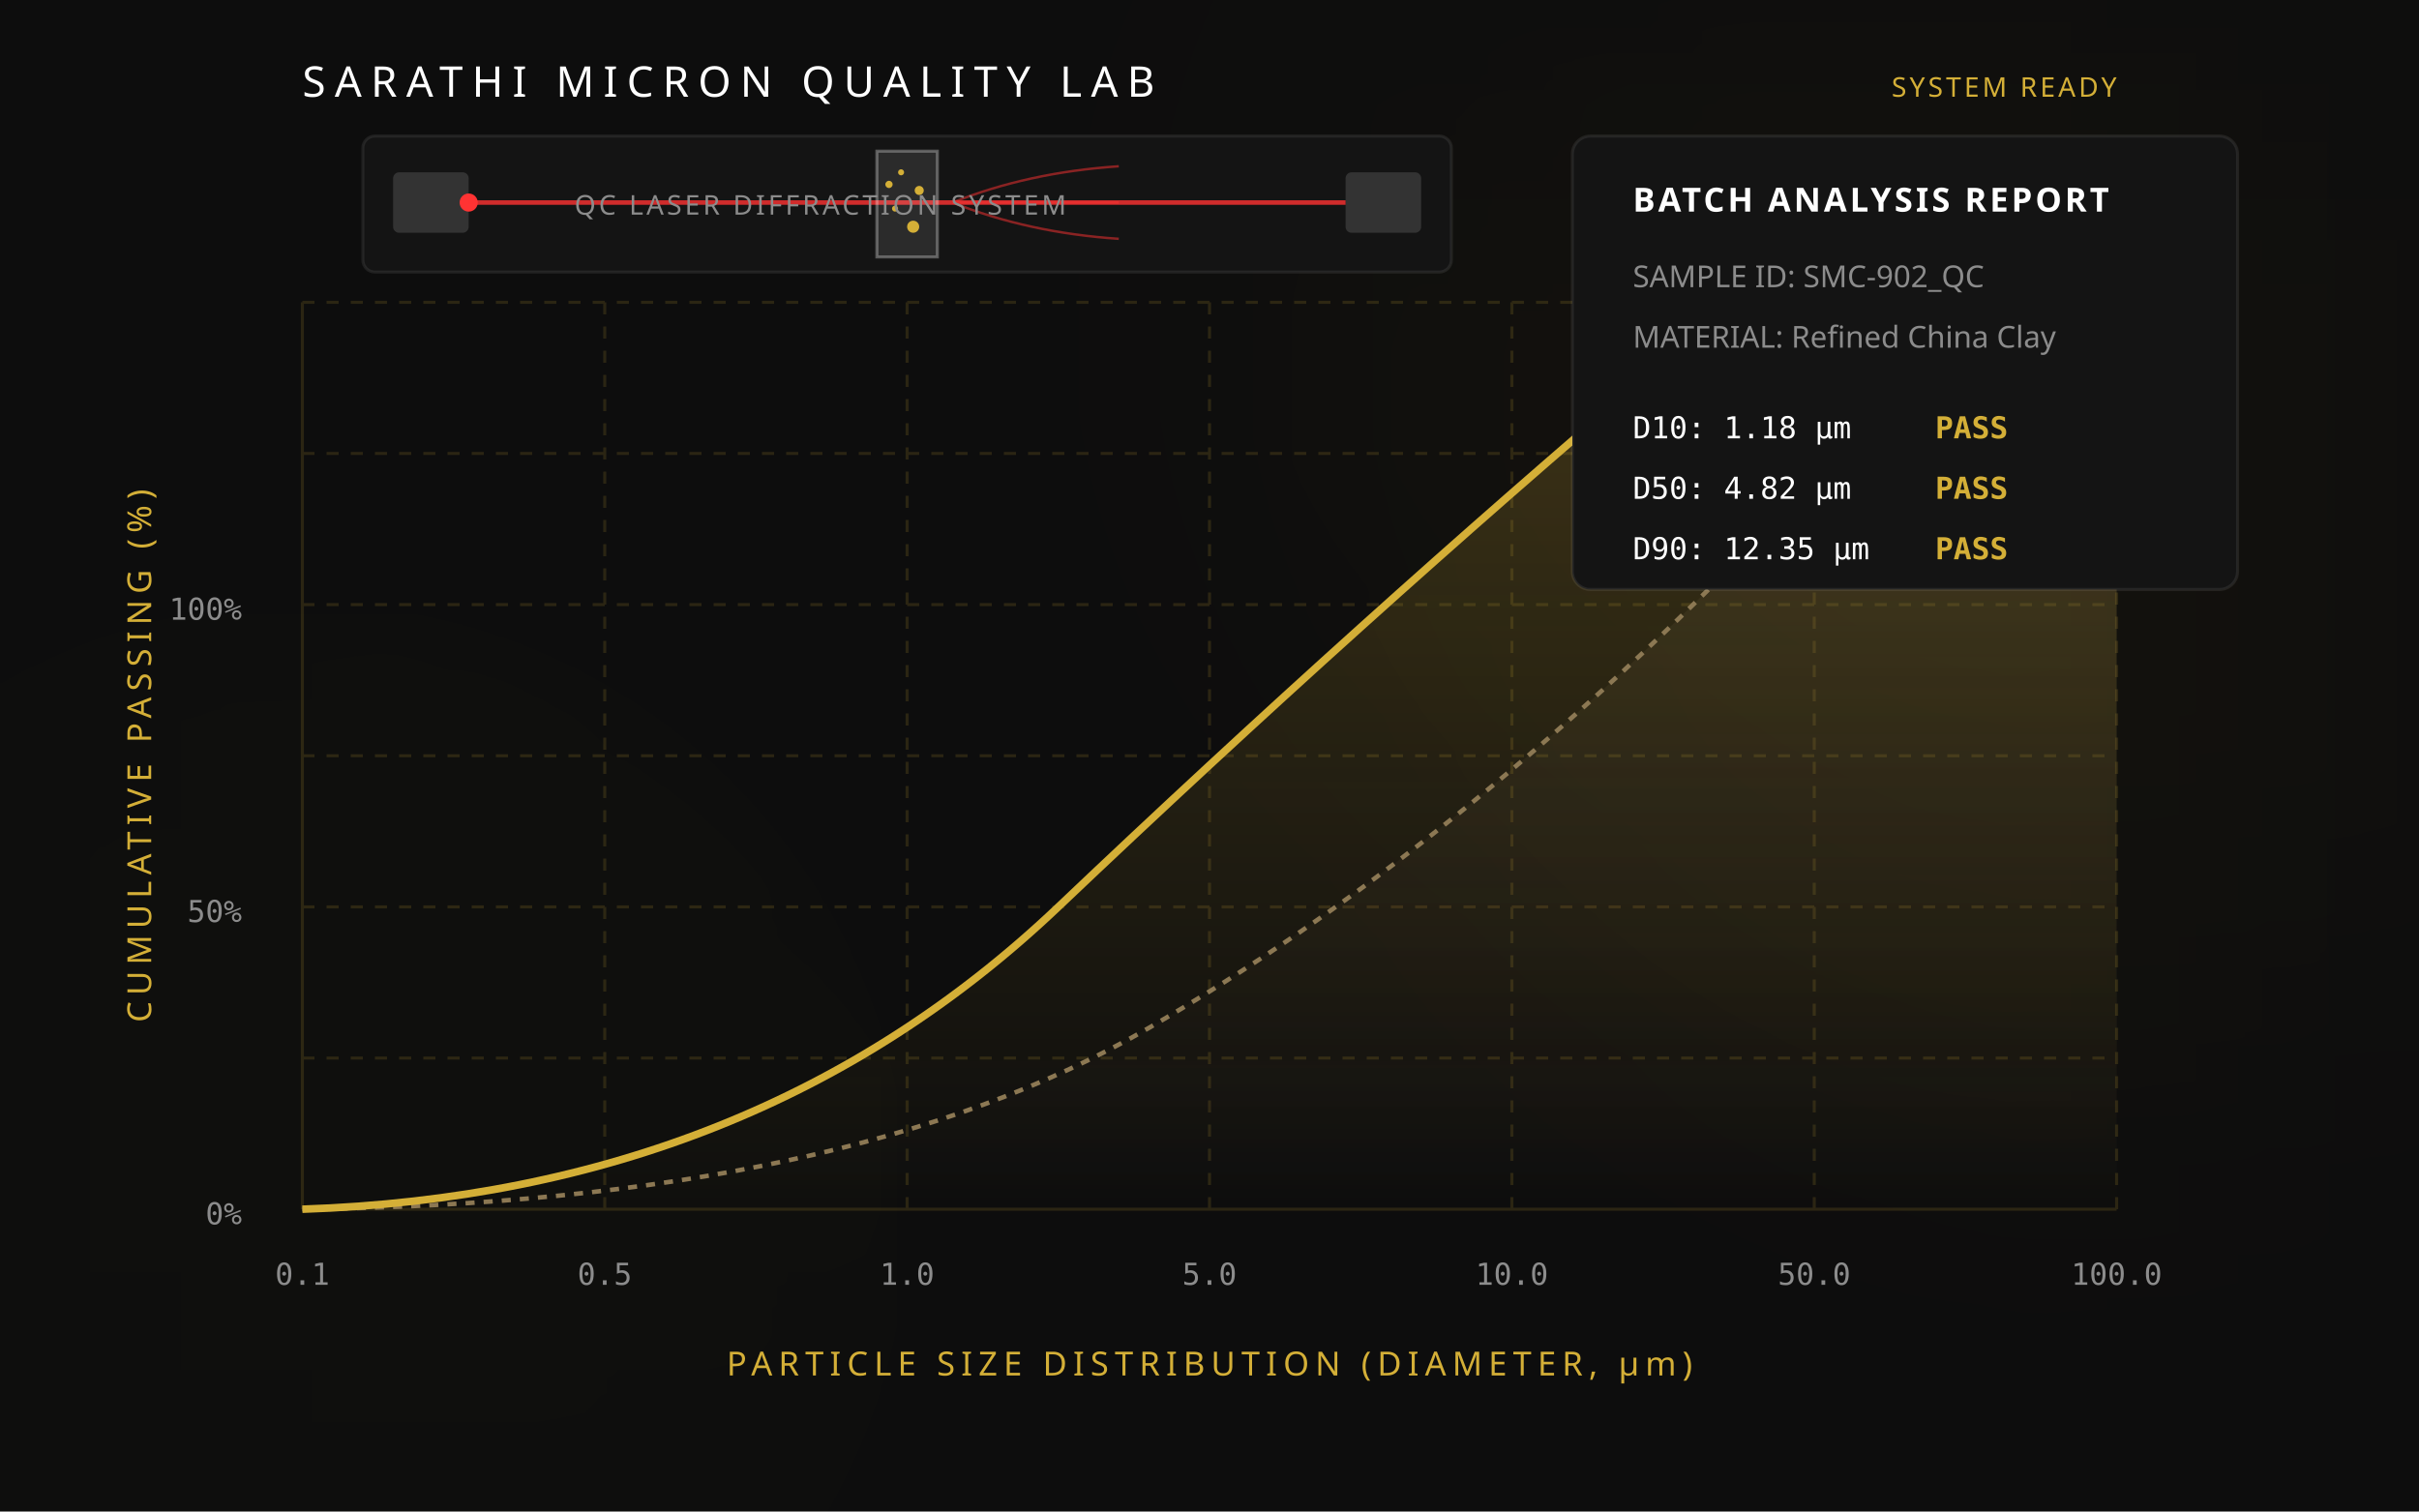
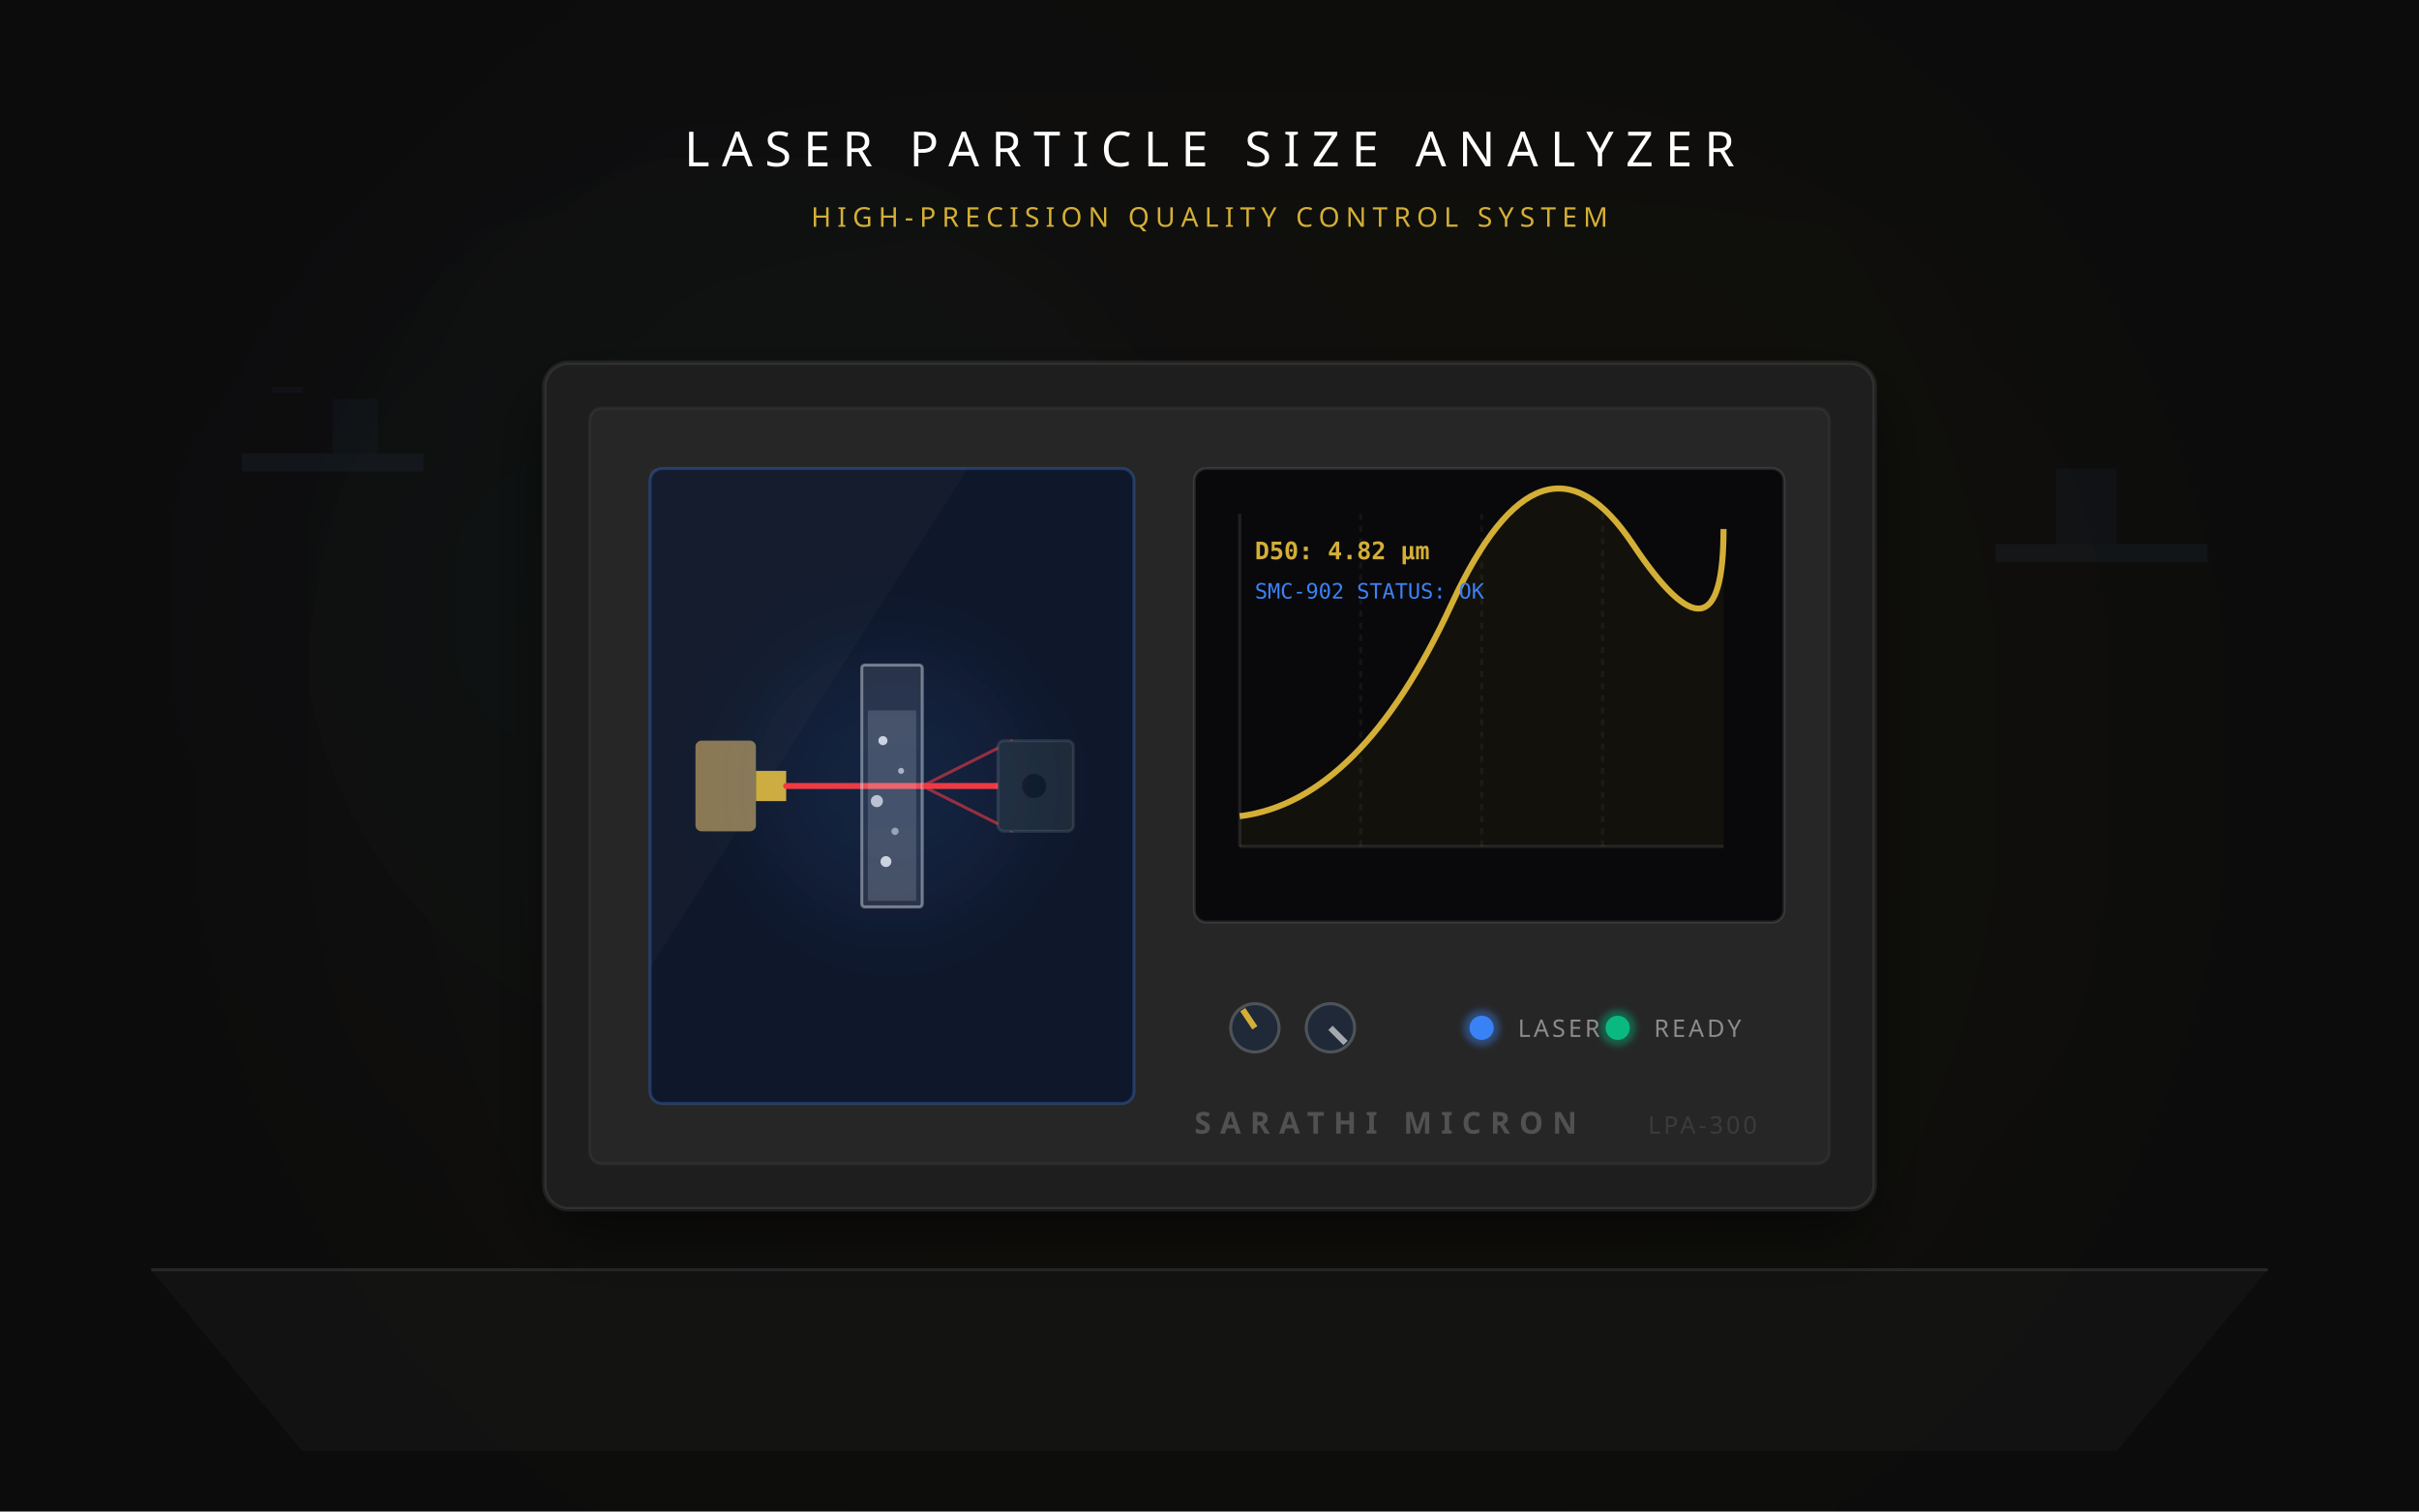
<svg xmlns="http://www.w3.org/2000/svg" width="800" height="500" viewBox="0 0 800 500" fill="none">
-   <rect width="800" height="500" fill="#0d0d0d" />
-   <circle cx="700" cy="100" r="250" fill="#d4af37" fill-opacity="0.03" filter="blur(80px)" />
-   <circle cx="100" cy="400" r="200" fill="#8c7853" fill-opacity="0.02" filter="blur(80px)" />
-   <g opacity="0.15">
-     <line x1="100" y1="100" x2="100" y2="400" stroke="#d4af37" stroke-width="1" />
-     <line x1="100" y1="400" x2="700" y2="400" stroke="#d4af37" stroke-width="1" />
-     <line x1="200" y1="100" x2="200" y2="400" stroke="#d4af37" stroke-width="1" stroke-dasharray="4 4" />
-     <line x1="300" y1="100" x2="300" y2="400" stroke="#d4af37" stroke-width="1" stroke-dasharray="4 4" />
-     <line x1="400" y1="100" x2="400" y2="400" stroke="#d4af37" stroke-width="1" stroke-dasharray="4 4" />
-     <line x1="500" y1="100" x2="500" y2="400" stroke="#d4af37" stroke-width="1" stroke-dasharray="4 4" />
-     <line x1="600" y1="100" x2="600" y2="400" stroke="#d4af37" stroke-width="1" stroke-dasharray="4 4" />
-     <line x1="700" y1="100" x2="700" y2="400" stroke="#d4af37" stroke-width="1" stroke-dasharray="4 4" />
-     <line x1="100" y1="350" x2="700" y2="350" stroke="#d4af37" stroke-width="1" stroke-dasharray="4 4" />
-     <line x1="100" y1="300" x2="700" y2="300" stroke="#d4af37" stroke-width="1" stroke-dasharray="4 4" />
-     <line x1="100" y1="250" x2="700" y2="250" stroke="#d4af37" stroke-width="1" stroke-dasharray="4 4" />
-     <line x1="100" y1="200" x2="700" y2="200" stroke="#d4af37" stroke-width="1" stroke-dasharray="4 4" />
-     <line x1="100" y1="150" x2="700" y2="150" stroke="#d4af37" stroke-width="1" stroke-dasharray="4 4" />
-     <line x1="100" y1="100" x2="700" y2="100" stroke="#d4af37" stroke-width="1" stroke-dasharray="4 4" />
-   </g>
-   <text x="100" y="425" fill="#8c8c8c" font-family="monospace" font-size="10" text-anchor="middle">0.1</text>
-   <text x="200" y="425" fill="#8c8c8c" font-family="monospace" font-size="10" text-anchor="middle">0.5</text>
-   <text x="300" y="425" fill="#8c8c8c" font-family="monospace" font-size="10" text-anchor="middle">1.0</text>
-   <text x="400" y="425" fill="#8c8c8c" font-family="monospace" font-size="10" text-anchor="middle">5.0</text>
-   <text x="500" y="425" fill="#8c8c8c" font-family="monospace" font-size="10" text-anchor="middle">10.0</text>
-   <text x="600" y="425" fill="#8c8c8c" font-family="monospace" font-size="10" text-anchor="middle">50.0</text>
-   <text x="700" y="425" fill="#8c8c8c" font-family="monospace" font-size="10" text-anchor="middle">100.0</text>
-   <text x="80" y="405" fill="#8c8c8c" font-family="monospace" font-size="10" text-anchor="end">0%</text>
-   <text x="80" y="305" fill="#8c8c8c" font-family="monospace" font-size="10" text-anchor="end">50%</text>
-   <text x="80" y="205" fill="#8c8c8c" font-family="monospace" font-size="10" text-anchor="end">100%</text>
-   <text x="400" y="455" fill="#d4af37" font-family="sans-serif" font-size="11" tracking="1" text-anchor="middle" letter-spacing="2">PARTICLE SIZE DISTRIBUTION (DIAMETER, µm)</text>
-   <text x="50" y="250" fill="#d4af37" font-family="sans-serif" font-size="11" tracking="1" text-anchor="middle" transform="rotate(-90 50 250)" letter-spacing="2">CUMULATIVE PASSING (%)</text>
-   <defs>
-     <linearGradient id="gold-grad" x1="0" y1="0" x2="0" y2="1">
-       <stop offset="0%" stop-color="#d4af37" stop-opacity="0.25" />
-       <stop offset="100%" stop-color="#d4af37" stop-opacity="0.0" />
-     </linearGradient>
-     <linearGradient id="bronze-grad" x1="0" y1="0" x2="0" y2="1">
-       <stop offset="0%" stop-color="#8c7853" stop-opacity="0.15" />
-       <stop offset="100%" stop-color="#8c7853" stop-opacity="0.0" />
-     </linearGradient>
-   </defs>
-   <path d="M 100 400 Q 250 395 350 300 T 550 120 T 700 100 L 700 400 Z" fill="url(#gold-grad)" />
-   <path d="M 100 400 Q 280 398 380 340 T 580 180 T 700 150 L 700 400 Z" fill="url(#bronze-grad)" />
-   <path d="M 100 400 Q 280 398 380 340 T 580 180 T 700 150" fill="none" stroke="#8c7853" stroke-width="1.5" stroke-dasharray="3 3" />
-   <path d="M 100 400 Q 250 395 350 300 T 550 120 T 700 100" fill="none" stroke="#d4af37" stroke-width="2.5" />
-   <rect x="520" y="45" width="220" height="150" rx="6" fill="#141414" stroke="#ffffff" stroke-opacity="0.08" stroke-width="1" />
-   <text x="540" y="70" fill="#ffffff" font-family="sans-serif" font-size="11" font-weight="bold" letter-spacing="1">BATCH ANALYSIS REPORT</text>
-   <text x="540" y="95" fill="#8c8c8c" font-family="sans-serif" font-size="10">SAMPLE ID: SMC-902_QC</text>
-   <text x="540" y="115" fill="#8c8c8c" font-family="sans-serif" font-size="10">MATERIAL: Refined China Clay</text>
-   <text x="540" y="145" fill="#ffffff" font-family="monospace" font-size="10">D10: 1.18 µm</text>
-   <text x="640" y="145" fill="#d4af37" font-family="monospace" font-size="10" font-weight="bold">PASS</text>
-   <text x="540" y="165" fill="#ffffff" font-family="monospace" font-size="10">D50: 4.82 µm</text>
-   <text x="640" y="165" fill="#d4af37" font-family="monospace" font-size="10" font-weight="bold">PASS</text>
-   <text x="540" y="185" fill="#ffffff" font-family="monospace" font-size="10">D90: 12.35 µm</text>
-   <text x="640" y="185" fill="#d4af37" font-family="monospace" font-size="10" font-weight="bold">PASS</text>
-   <g transform="translate(120, 45)">
-     <rect width="360" height="45" rx="4" fill="#141414" stroke="#ffffff" stroke-opacity="0.08" />
-     <rect x="10" y="12" width="25" height="20" rx="2" fill="#333" />
-     <circle cx="35" cy="22" r="3" fill="#ff3333" />
-     <rect x="325" y="12" width="25" height="20" rx="2" fill="#333" />
-     <line x1="35" y1="22" x2="325" y2="22" stroke="#ff3333" stroke-width="1.5" stroke-opacity="0.8" />
-     <rect x="170" y="5" width="20" height="35" fill="#ffffff" fill-opacity="0.1" stroke="#ffffff" stroke-opacity="0.3" />
-     <circle cx="178" cy="12" r="1" fill="#d4af37" />
-     <circle cx="184" cy="18" r="1.5" fill="#d4af37" />
-     <circle cx="176" cy="24" r="1" fill="#d4af37" />
-     <circle cx="182" cy="30" r="2" fill="#d4af37" />
-     <circle cx="174" cy="16" r="1.2" fill="#d4af37" />
-     <path d="M 195 22 Q 220 12 250 10 M 195 22 Q 220 22 250 22 M 195 22 Q 220 32 250 34" fill="none" stroke="#ff3333" stroke-width="0.8" stroke-opacity="0.5" />
-     <text x="70" y="26" fill="#8c8c8c" font-family="sans-serif" font-size="9" letter-spacing="1">QC LASER DIFFRACTION SYSTEM</text>
-   </g>
-   <text x="100" y="32" fill="#ffffff" font-family="sans-serif" font-weight="300" font-size="14" letter-spacing="3">SARATHI MICRON QUALITY LAB</text>
-   <text x="700" y="32" fill="#d4af37" font-family="sans-serif" font-size="9" text-anchor="end" letter-spacing="1">SYSTEM READY</text>
+   <rect width="800" height="500" fill="#0c0c0c" />
+   <circle cx="400" cy="250" r="300" fill="#d4af37" fill-opacity="0.02" filter="blur(80px)" />
+   <circle cx="250" cy="200" r="150" fill="#3b82f6" fill-opacity="0.03" filter="blur(60px)" />
+   <path d="M 50 420 L 750 420 L 700 480 L 100 480 Z" fill="#141414" opacity="0.8" />
+   <line x1="50" y1="420" x2="750" y2="420" stroke="#ffffff" stroke-opacity="0.1" stroke-width="1" />
+   <rect x="180" y="130" width="440" height="280" rx="12" fill="#000000" opacity="0.5" filter="blur(10px)" />
+   <rect x="180" y="120" width="440" height="280" rx="8" fill="#1e1e1e" stroke="#ffffff" stroke-opacity="0.08" stroke-width="1.5" />
+   <rect x="195" y="135" width="410" height="250" rx="4" fill="#262626" stroke="#ffffff" stroke-opacity="0.05" />
+   <rect x="215" y="155" width="160" height="210" rx="4" fill="#0f172a" stroke="#3b82f6" stroke-opacity="0.3" stroke-width="1" />
+   <path d="M 215 155 L 320 155 L 215 320 Z" fill="#ffffff" fill-opacity="0.02" />
+   <rect x="230" y="245" width="20" height="30" rx="2" fill="#8c7853" />
+   <rect x="250" y="255" width="10" height="10" fill="#d4af37" />
+   <line x1="260" y1="260" x2="330" y2="260" stroke="#ff3333" stroke-width="2" stroke-linecap="round" />
+   <line x1="260" y1="260" x2="330" y2="260" stroke="#ff3333" stroke-width="6" stroke-opacity="0.3" stroke-linecap="round" filter="blur(1px)" />
+   <rect x="285" y="220" width="20" height="80" rx="1" fill="#ffffff" fill-opacity="0.1" stroke="#ffffff" stroke-opacity="0.4" />
+   <rect x="287" y="235" width="16" height="63" fill="#ffffff" fill-opacity="0.15" />
+   <circle cx="292" cy="245" r="1.5" fill="#ffffff" fill-opacity="0.8" />
+   <circle cx="298" cy="255" r="1" fill="#ffffff" fill-opacity="0.6" />
+   <circle cx="290" cy="265" r="2" fill="#ffffff" fill-opacity="0.7" />
+   <circle cx="296" cy="275" r="1.2" fill="#ffffff" fill-opacity="0.5" />
+   <circle cx="293" cy="285" r="1.8" fill="#ffffff" fill-opacity="0.8" />
+   <path d="M 305 260 L 335 245 M 305 260 L 335 260 M 305 260 L 335 275" stroke="#ff3333" stroke-width="1" stroke-opacity="0.6" />
+   <rect x="330" y="245" width="25" height="30" rx="2" fill="#1f2937" stroke="#ffffff" stroke-opacity="0.1" />
+   <circle cx="342" cy="260" r="4" fill="#111827" />
+   <circle cx="295" cy="260" r="45" fill="#3b82f6" fill-opacity="0.1" filter="blur(15px)" />
+   <rect x="395" y="155" width="195" height="150" rx="4" fill="#09090b" stroke="#ffffff" stroke-opacity="0.1" />
+   <path d="M 410 270 Q 450 265 480 200 T 540 180 T 570 175" fill="none" stroke="#d4af37" stroke-width="2" />
+   <path d="M 410 270 Q 450 265 480 200 T 540 180 T 570 175 L 570 280 L 410 280 Z" fill="#d4af37" fill-opacity="0.05" />
+   <line x1="410" y1="280" x2="570" y2="280" stroke="#ffffff" stroke-opacity="0.1" />
+   <line x1="410" y1="280" x2="410" y2="170" stroke="#ffffff" stroke-opacity="0.1" />
+   <line x1="450" y1="280" x2="450" y2="170" stroke="#ffffff" stroke-opacity="0.05" stroke-dasharray="2 2" />
+   <line x1="490" y1="280" x2="490" y2="170" stroke="#ffffff" stroke-opacity="0.05" stroke-dasharray="2 2" />
+   <line x1="530" y1="280" x2="530" y2="170" stroke="#ffffff" stroke-opacity="0.05" stroke-dasharray="2 2" />
+   <text x="415" y="185" fill="#d4af37" font-family="monospace" font-size="8" font-weight="bold">D50: 4.82 µm</text>
+   <text x="415" y="198" fill="#3b82f6" font-family="monospace" font-size="7">SMC-902 STATUS: OK</text>
+   <circle cx="415" cy="340" r="8" fill="#1f2937" stroke="#ffffff" stroke-opacity="0.2" />
+   <line x1="415" y1="340" x2="411" y2="334" stroke="#d4af37" stroke-width="2" />
+   <circle cx="440" cy="340" r="8" fill="#1f2937" stroke="#ffffff" stroke-opacity="0.2" />
+   <line x1="440" y1="340" x2="445" y2="345" stroke="#ffffff" stroke-opacity="0.6" stroke-width="2" />
+   <circle cx="535" cy="340" r="4" fill="#10b981" />
+   <circle cx="535" cy="340" r="6" fill="#10b981" fill-opacity="0.4" filter="blur(1px)" />
+   <text x="547" y="343" fill="#8c8c8c" font-family="sans-serif" font-size="8" letter-spacing="1">READY</text>
+   <circle cx="490" cy="340" r="4" fill="#3b82f6" />
+   <circle cx="490" cy="340" r="6" fill="#3b82f6" fill-opacity="0.4" filter="blur(1px)" />
+   <text x="502" y="343" fill="#8c8c8c" font-family="sans-serif" font-size="8" letter-spacing="1">LASER</text>
+   <text x="395" y="375" fill="#ffffff" fill-opacity="0.2" font-family="sans-serif" font-size="10" font-weight="bold" letter-spacing="3">SARATHI MICRON</text>
+   <text x="545" y="375" fill="#ffffff" fill-opacity="0.1" font-family="sans-serif" font-size="8" letter-spacing="1">LPA-300</text>
+   <rect x="80" y="150" width="60" height="6" fill="#1f2937" opacity="0.3" />
+   <path d="M 95 150 L 95 130 L 100 130 L 100 128 L 90 128 L 90 130 L 95 130 Z" fill="#1f2937" opacity="0.2" />
+   <rect x="110" y="132" width="15" height="18" fill="#1f2937" opacity="0.2" />
+   <rect x="660" y="180" width="70" height="6" fill="#1f2937" opacity="0.3" />
+   <rect x="680" y="155" width="20" height="25" fill="#1f2937" opacity="0.2" />
+   <text x="400" y="55" fill="#ffffff" font-family="sans-serif" font-weight="300" font-size="16" letter-spacing="4" text-anchor="middle">LASER PARTICLE SIZE ANALYZER</text>
+   <text x="400" y="75" fill="#d4af37" font-family="sans-serif" font-size="9" letter-spacing="2" text-anchor="middle">HIGH-PRECISION QUALITY CONTROL SYSTEM</text>
</svg>
